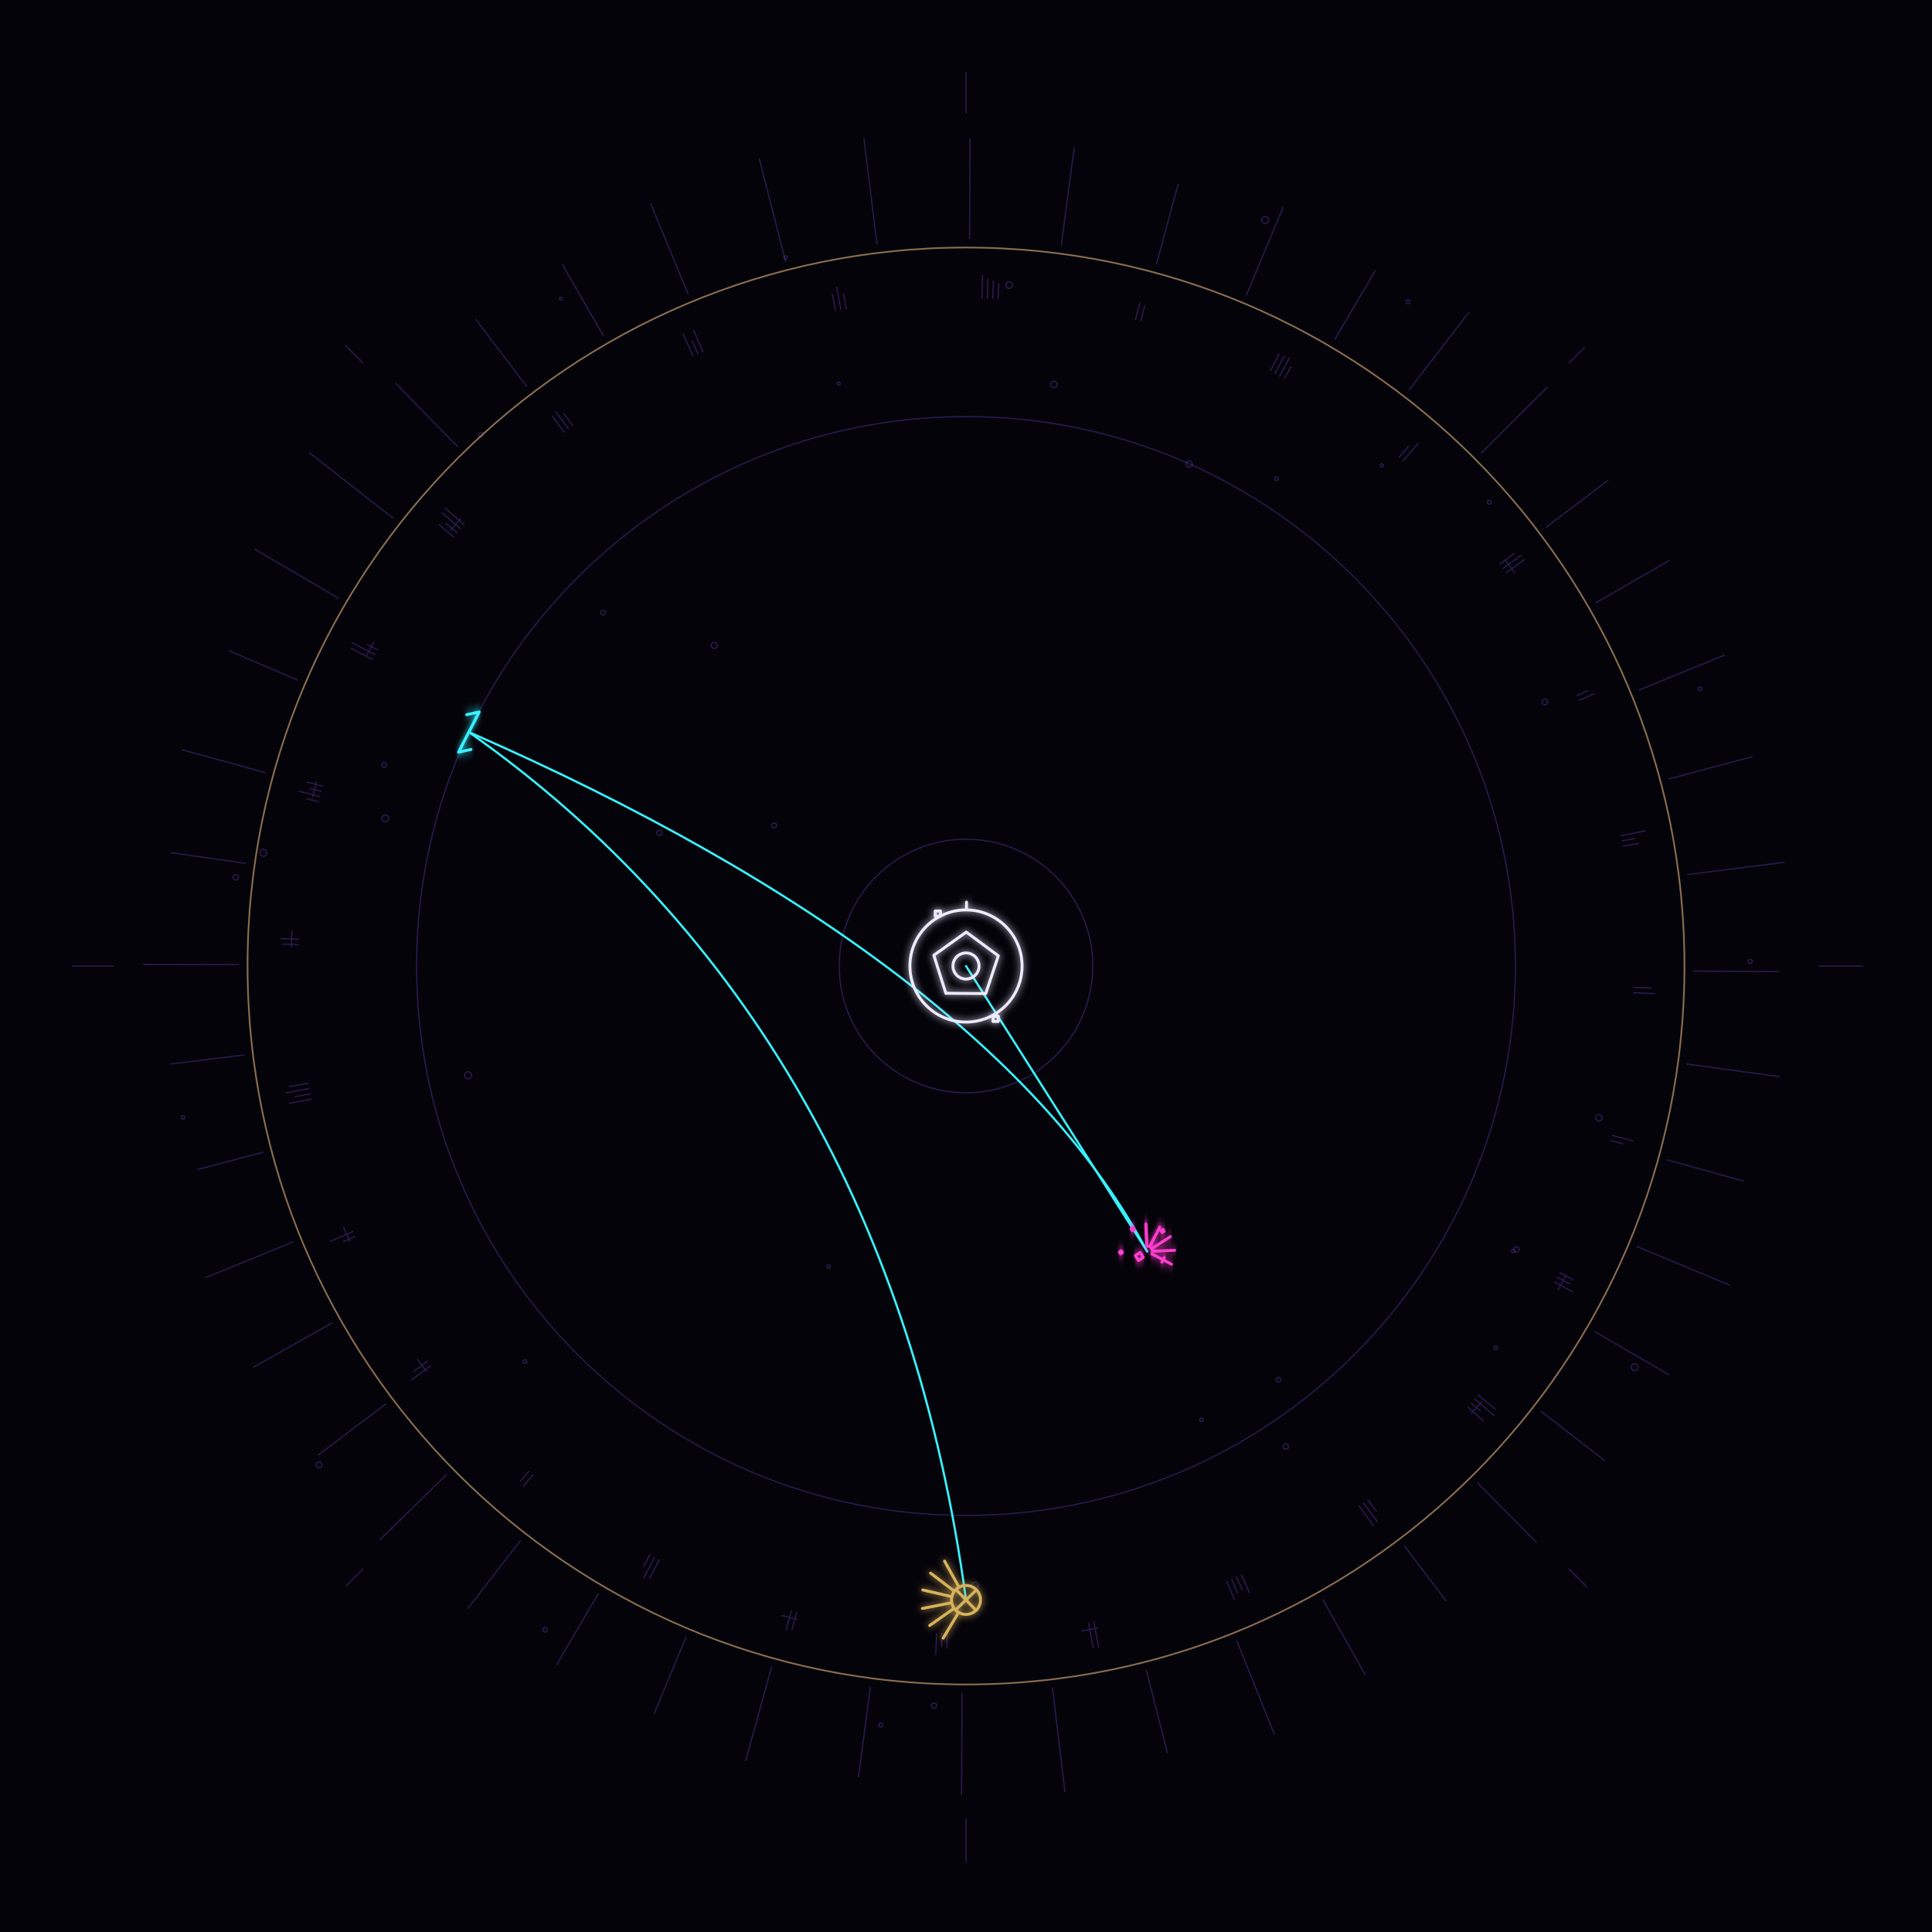
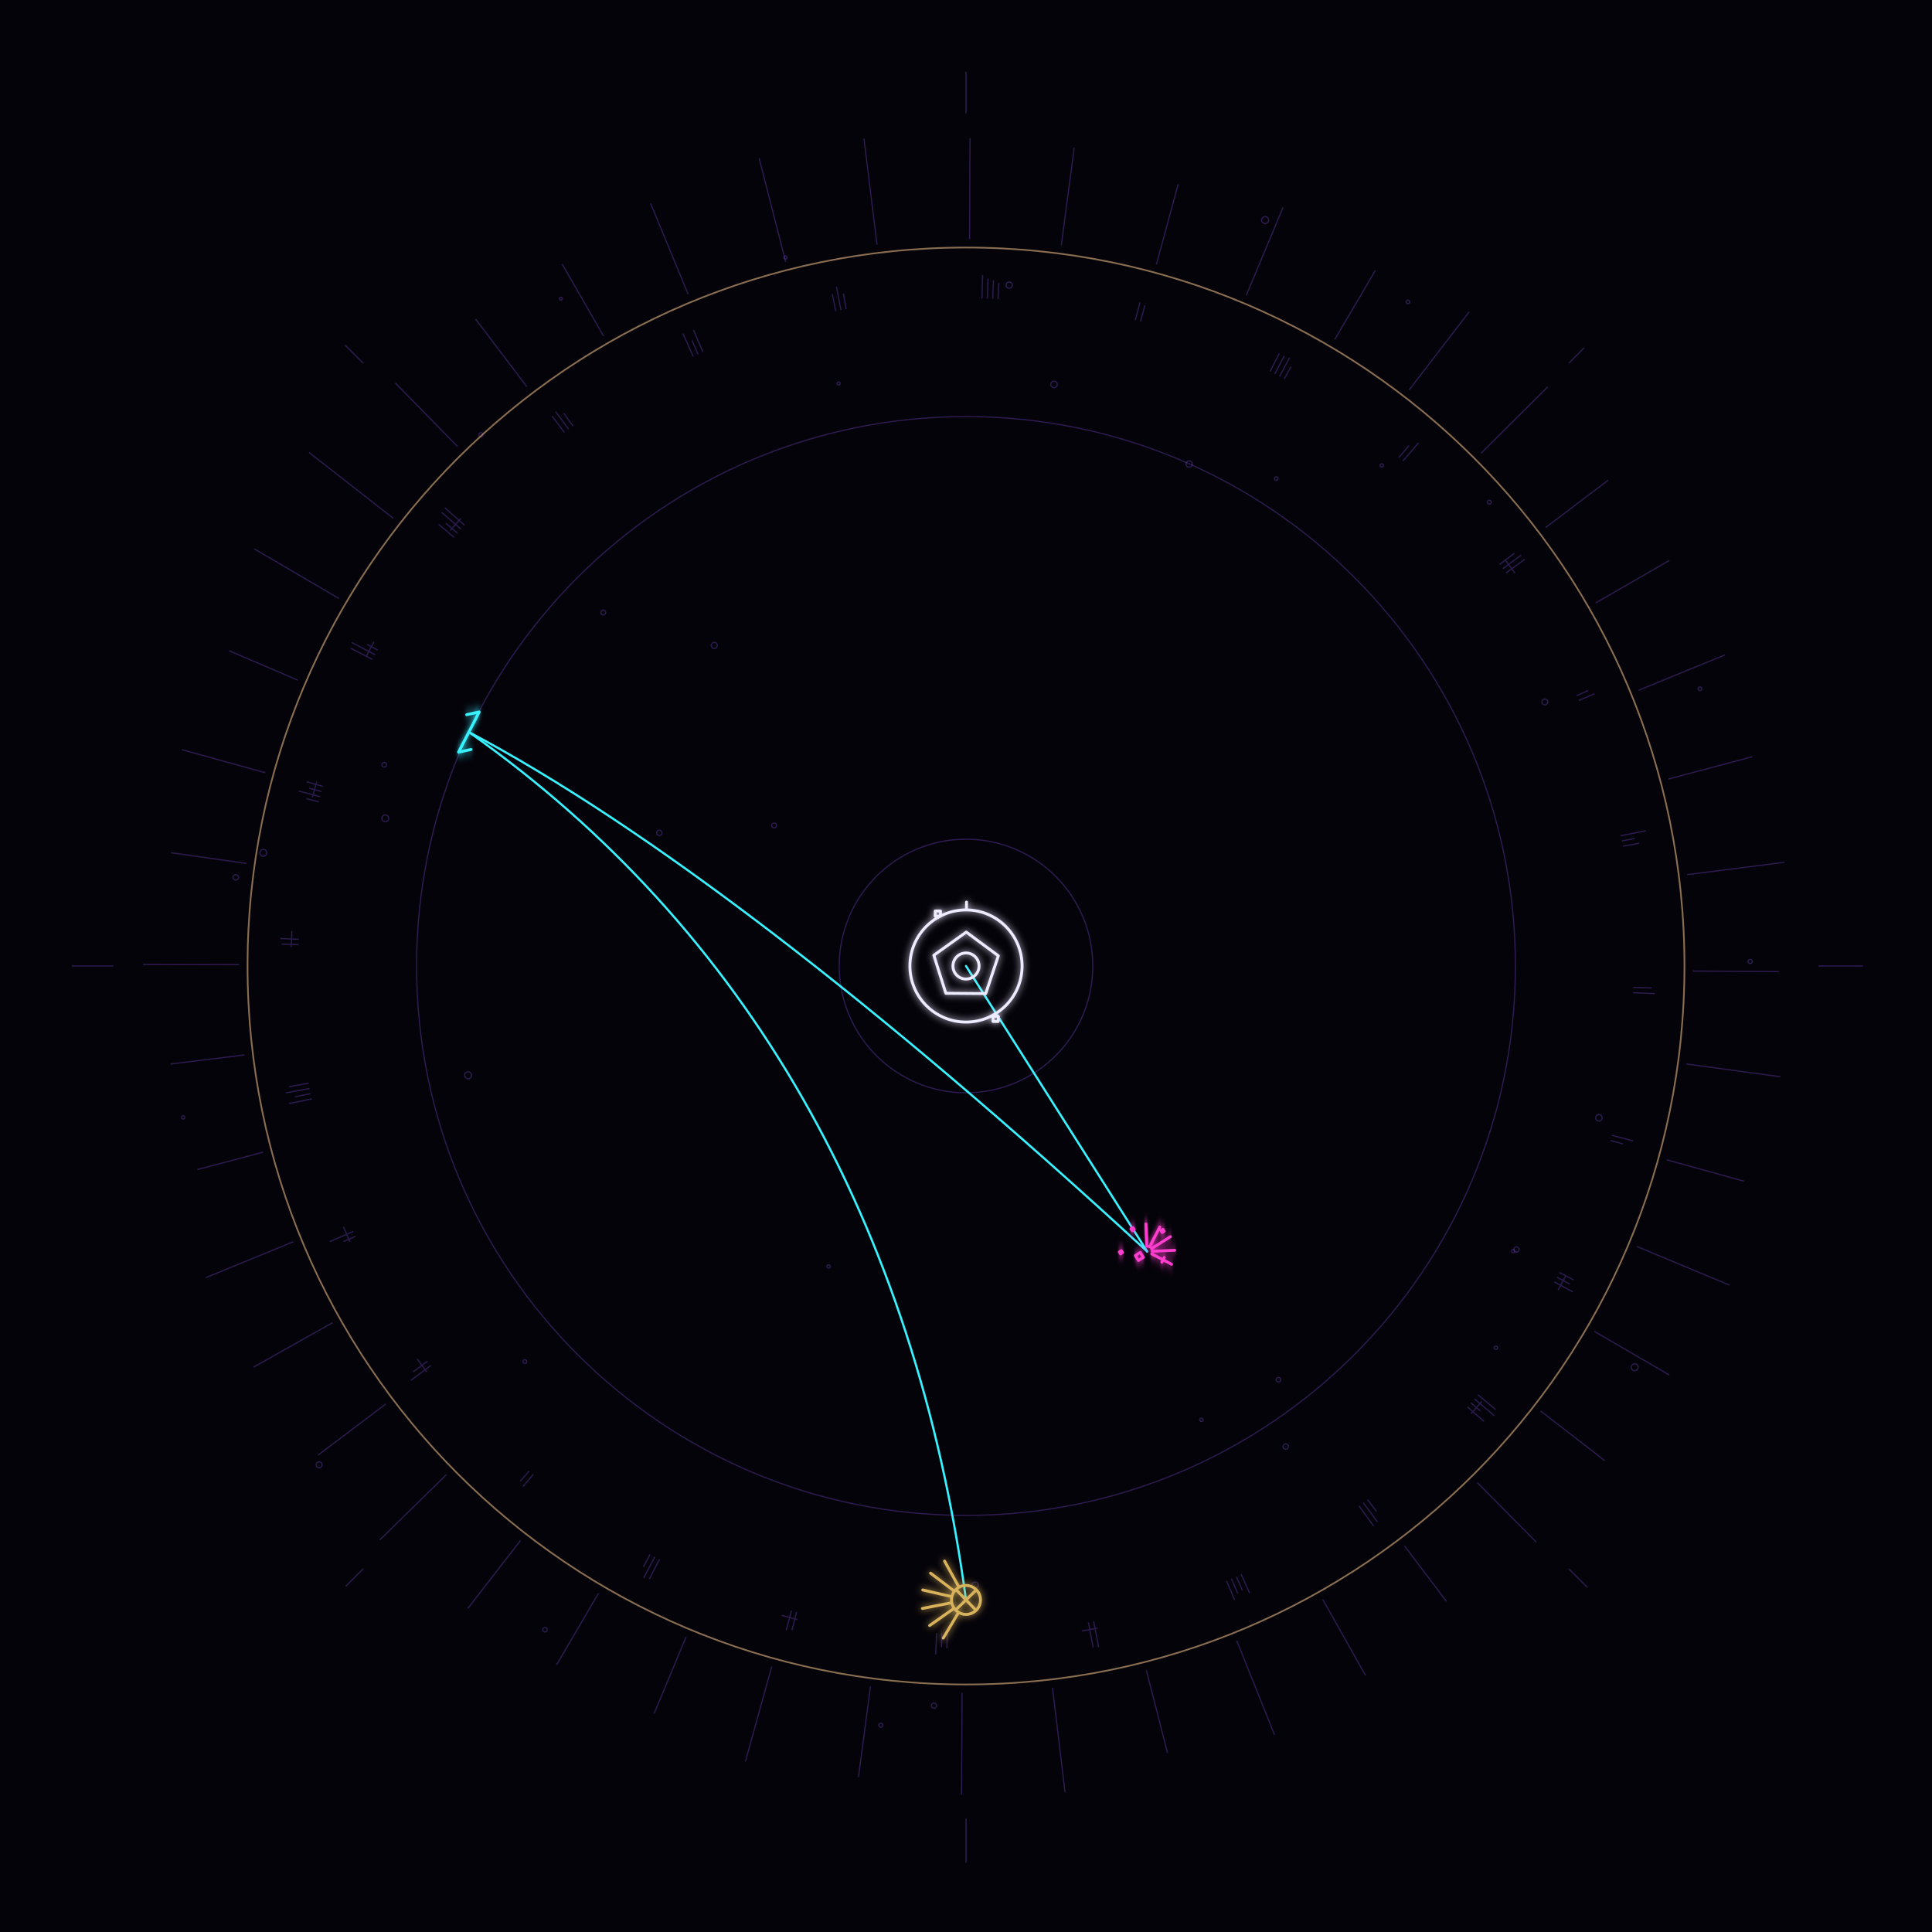
<svg xmlns="http://www.w3.org/2000/svg" viewBox="0 0 1600 1600" role="img">
  <defs>
    <filter id="sigil-glow" x="-30%" y="-30%" width="160%" height="160%">
      <feGaussianBlur stdDeviation="3" result="b" />
      <feMerge>
        <feMergeNode in="b" />
        <feMergeNode in="SourceGraphic" />
      </feMerge>
    </filter>
  </defs>
  <style>.sigil-node{fill:none;stroke-width:2.4;stroke-linecap:round;stroke-linejoin:round}.sigil-edge{fill:none;stroke-width:1.8;stroke-linecap:round}.sigil-region{fill:none;stroke-width:1.4}.sigil-boundary{fill:none;stroke:#D8B35C;stroke-width:1.4;stroke-opacity:0.55}.sigil-ornament{fill:none;stroke:#8E5CFF;stroke-opacity:0.28;stroke-width:1}.sigil-text{fill:#EDEBFF;font-family:ui-monospace,SFMono-Regular,Menlo,Consolas,monospace;font-size:15px;text-anchor:middle;dominant-baseline:middle}</style>
  <rect x="0" y="0" width="1600" height="1600" fill="#05030A" />
  <g class="sigil-layer sigil-layer-guide-geometry">
    <circle cx="800" cy="800" r="105" id="ornament-guide-0" class="sigil-ornament" stroke="#8E5CFF" />
    <circle cx="800" cy="800" r="455" id="ornament-guide-1" class="sigil-ornament" stroke="#8E5CFF" />
    <circle cx="800" cy="800" r="595" id="ornament-guide-2" class="sigil-ornament" stroke="#8E5CFF" />
    <path d="M800 94L800 59.481" id="ornament-cardinal-0" class="sigil-ornament" stroke="#8E5CFF" />
    <path d="M1299.217 300.783L1312.026 287.974" id="ornament-cardinal-1" class="sigil-ornament" stroke="#8E5CFF" />
    <path d="M1506 800L1542.906 800" id="ornament-cardinal-2" class="sigil-ornament" stroke="#8E5CFF" />
    <path d="M1299.217 1299.217L1314.492 1314.492" id="ornament-cardinal-3" class="sigil-ornament" stroke="#8E5CFF" />
    <path d="M800 1506L800 1542.657" id="ornament-cardinal-4" class="sigil-ornament" stroke="#8E5CFF" />
    <path d="M300.783 1299.217L286.287 1313.713" id="ornament-cardinal-5" class="sigil-ornament" stroke="#8E5CFF" />
    <path d="M94 800L59.509 800" id="ornament-cardinal-6" class="sigil-ornament" stroke="#8E5CFF" />
    <path d="M300.783 300.783L285.793 285.793" id="ornament-cardinal-7" class="sigil-ornament" stroke="#8E5CFF" />
  </g>
  <g class="sigil-layer sigil-layer-ornament-back">
    <path d="M1401.985 804.182L1473.239 804.677" id="ornament-filament-0" class="sigil-ornament" stroke="#8E5CFF" />
    <path d="M1396.51 881.119L1474.331 891.702" id="ornament-filament-1" class="sigil-ornament" stroke="#8E5CFF" />
    <path d="M1380.213 960.49L1444.226 978.197" id="ornament-filament-2" class="sigil-ornament" stroke="#8E5CFF" />
    <path d="M1355.426 1032.177L1432.22 1064.278" id="ornament-filament-3" class="sigil-ornament" stroke="#8E5CFF" />
    <path d="M1320.409 1102.62L1382.467 1138.707" id="ornament-filament-4" class="sigil-ornament" stroke="#8E5CFF" />
    <path d="M1275.97 1168.587L1328.844 1209.532" id="ornament-filament-5" class="sigil-ornament" stroke="#8E5CFF" />
    <path d="M1223.492 1227.853L1272.341 1277.205" id="ornament-filament-6" class="sigil-ornament" stroke="#8E5CFF" />
    <path d="M1163.099 1280.17L1197.897 1326.188" id="ornament-filament-7" class="sigil-ornament" stroke="#8E5CFF" />
    <path d="M1095.412 1324.534L1130.88 1387.512" id="ornament-filament-8" class="sigil-ornament" stroke="#8E5CFF" />
    <path d="M1024.21 1358.69L1055.545 1436.772" id="ornament-filament-9" class="sigil-ornament" stroke="#8E5CFF" />
    <path d="M949.32 1383.187L966.871 1451.734" id="ornament-filament-10" class="sigil-ornament" stroke="#8E5CFF" />
    <path d="M871.632 1397.723L881.993 1484.181" id="ornament-filament-11" class="sigil-ornament" stroke="#8E5CFF" />
    <path d="M796.757 1401.991L796.302 1486.438" id="ornament-filament-12" class="sigil-ornament" stroke="#8E5CFF" />
    <path d="M720.875 1396.777L710.923 1471.841" id="ornament-filament-13" class="sigil-ornament" stroke="#8E5CFF" />
    <path d="M639.143 1380.111L617.366 1458.648" id="ornament-filament-14" class="sigil-ornament" stroke="#8E5CFF" />
    <path d="M568.209 1355.587L541.703 1419.121" id="ornament-filament-15" class="sigil-ornament" stroke="#8E5CFF" />
    <path d="M495.686 1319.42L460.884 1378.822" id="ornament-filament-16" class="sigil-ornament" stroke="#8E5CFF" />
    <path d="M431.093 1275.722L387.451 1332" id="ornament-filament-17" class="sigil-ornament" stroke="#8E5CFF" />
    <path d="M369.822 1221.13L314.522 1275.267" id="ornament-filament-18" class="sigil-ornament" stroke="#8E5CFF" />
    <path d="M319.529 1162.701L263.48 1205.011" id="ornament-filament-19" class="sigil-ornament" stroke="#8E5CFF" />
    <path d="M275.432 1095.351L209.896 1132.249" id="ornament-filament-20" class="sigil-ornament" stroke="#8E5CFF" />
    <path d="M242.988 1028.346L170.369 1058.116" id="ornament-filament-21" class="sigil-ornament" stroke="#8E5CFF" />
    <path d="M218.064 954.125L163.356 968.614" id="ornament-filament-22" class="sigil-ornament" stroke="#8E5CFF" />
    <path d="M202.518 873.619L141.279 881.164" id="ornament-filament-23" class="sigil-ornament" stroke="#8E5CFF" />
    <path d="M198.001 798.82L118.514 798.664" id="ornament-filament-24" class="sigil-ornament" stroke="#8E5CFF" />
    <path d="M204.021 715.069L141.562 706.169" id="ornament-filament-25" class="sigil-ornament" stroke="#8E5CFF" />
    <path d="M219.678 639.904L150.631 620.856" id="ornament-filament-26" class="sigil-ornament" stroke="#8E5CFF" />
    <path d="M246.517 563.229L189.68 538.915" id="ornament-filament-27" class="sigil-ornament" stroke="#8E5CFF" />
    <path d="M280.628 495.604L210.645 454.588" id="ornament-filament-28" class="sigil-ornament" stroke="#8E5CFF" />
    <path d="M325.717 429.245L255.932 374.693" id="ornament-filament-29" class="sigil-ornament" stroke="#8E5CFF" />
    <path d="M378.902 369.791L327.429 317.205" id="ornament-filament-30" class="sigil-ornament" stroke="#8E5CFF" />
    <path d="M436.33 320.262L393.914 264.309" id="ornament-filament-31" class="sigil-ornament" stroke="#8E5CFF" />
    <path d="M499.775 278.206L465.599 218.807" id="ornament-filament-32" class="sigil-ornament" stroke="#8E5CFF" />
    <path d="M569.916 243.704L538.794 168.459" id="ornament-filament-33" class="sigil-ornament" stroke="#8E5CFF" />
    <path d="M650.657 216.819L628.741 131.236" id="ornament-filament-34" class="sigil-ornament" stroke="#8E5CFF" />
    <path d="M726.307 202.528L715.461 114.595" id="ornament-filament-35" class="sigil-ornament" stroke="#8E5CFF" />
    <path d="M802.949 198.007L803.359 114.381" id="ornament-filament-36" class="sigil-ornament" stroke="#8E5CFF" />
    <path d="M878.918 203.195L889.632 122.17" id="ornament-filament-37" class="sigil-ornament" stroke="#8E5CFF" />
    <path d="M957.676 219.016L975.709 152.569" id="ornament-filament-38" class="sigil-ornament" stroke="#8E5CFF" />
    <path d="M1032.141 244.559L1062.547 171.805" id="ornament-filament-39" class="sigil-ornament" stroke="#8E5CFF" />
    <path d="M1105.347 281.187L1139.082 223.867" id="ornament-filament-40" class="sigil-ornament" stroke="#8E5CFF" />
    <path d="M1167.04 322.836L1216.658 258.331" id="ornament-filament-41" class="sigil-ornament" stroke="#8E5CFF" />
    <path d="M1226.617 375.263L1281.805 320.318" id="ornament-filament-42" class="sigil-ornament" stroke="#8E5CFF" />
    <path d="M1280.102 436.812L1331.792 397.709" id="ornament-filament-43" class="sigil-ornament" stroke="#8E5CFF" />
    <path d="M1321.507 499.277L1382.496 464.108" id="ornament-filament-44" class="sigil-ornament" stroke="#8E5CFF" />
    <path d="M1357.017 571.667L1428.584 542.33" id="ornament-filament-45" class="sigil-ornament" stroke="#8E5CFF" />
    <path d="M1381.743 645.147L1451.121 626.679" id="ornament-filament-46" class="sigil-ornament" stroke="#8E5CFF" />
    <path d="M1397.224 724.318L1477.937 714.09" id="ornament-filament-47" class="sigil-ornament" stroke="#8E5CFF" />
    <path d="M1352.717 817.693L1367.662 818.171M1352.558 822.114L1370.324 822.825" id="ornament-rune-0" class="sigil-ornament" stroke="#8E5CFF" />
    <path d="M1334.922 940.24L1352.431 944.831M1333.783 944.515L1344.158 947.324" id="ornament-rune-1" class="sigil-ornament" stroke="#8E5CFF" />
    <path d="M1291.323 1053.792L1302.977 1059.812M1289.277 1057.715L1300.048 1063.388M1287.2 1061.621L1302.625 1069.904M1296.654 1056.546L1290.354 1068.391" id="ornament-rune-2" class="sigil-ornament" stroke="#8E5CFF" />
    <path d="M1223.954 1155.066L1238.626 1167.354M1221.1 1158.446L1237.571 1172.466M1218.219 1161.804L1225.89 1168.44M1215.311 1165.138L1228.859 1177.049M1227.115 1160.63L1218.338 1170.776" id="ornament-rune-3" class="sigil-ornament" stroke="#8E5CFF" />
    <path d="M1132.55 1241.836L1140.02 1251.761M1129.005 1244.482L1140.693 1260.273M1125.439 1247.1L1137.527 1263.707" id="ornament-rune-4" class="sigil-ornament" stroke="#8E5CFF" />
    <path d="M1027.912 1303.85L1034.905 1319.31M1023.874 1305.657L1029.004 1317.245M1019.822 1307.432L1025.089 1319.591M1015.755 1309.175L1022.426 1324.917" id="ornament-rune-5" class="sigil-ornament" stroke="#8E5CFF" />
    <path d="M905.742 1342.796L909.913 1364.211M901.396 1343.625L905.328 1364.703M909.083 1348.254L895.895 1350.713" id="ornament-rune-6" class="sigil-ornament" stroke="#8E5CFF" />
    <path d="M784.518 1352.783L784.172 1365.127M780.096 1352.642L779.68 1364.198M775.676 1352.465L774.892 1370.268" id="ornament-rune-7" class="sigil-ornament" stroke="#8E5CFF" />
    <path d="M659.76 1334.922L655.815 1349.969M655.485 1333.783L651.077 1350.063M660.402 1341.289L647.452 1337.783" id="ornament-rune-8" class="sigil-ornament" stroke="#8E5CFF" />
    <path d="M546.208 1291.323L537.791 1307.618M542.285 1289.277L533.003 1306.9M538.379 1287.2L532.811 1297.568" id="ornament-rune-9" class="sigil-ornament" stroke="#8E5CFF" />
    <path d="M441.554 1221.1L432.983 1231.169M438.196 1218.219L430.818 1226.747" id="ornament-rune-10" class="sigil-ornament" stroke="#8E5CFF" />
    <path d="M356.837 1130.78L340.385 1143.061M354.205 1127.225L342.274 1135.983M353.37 1136.159L345.432 1125.344" id="ornament-rune-11" class="sigil-ornament" stroke="#8E5CFF" />
    <path d="M294.343 1023.874L284.52 1028.223M292.568 1019.822L273.132 1028.241M289.766 1028.346L284.433 1016.036" id="ornament-rune-12" class="sigil-ornament" stroke="#8E5CFF" />
    <path d="M258.067 910.081L239.179 913.917M257.204 905.742L244.231 908.269M256.375 901.396L236.727 905.061M255.582 897.044L239.333 899.94" id="ornament-rune-13" class="sigil-ornament" stroke="#8E5CFF" />
    <path d="M247.283 782.307L233.147 781.855M247.442 777.886L232.163 777.274M241.219 784.35L241.756 770.945" id="ornament-rune-14" class="sigil-ornament" stroke="#8E5CFF" />
    <path d="M263.973 664.043L253.761 661.453M265.078 659.76L247.471 655.144M266.217 655.485L256.228 652.78M267.39 651.219L254.107 647.509M258.711 660.402L262.217 647.452" id="ornament-rune-15" class="sigil-ornament" stroke="#8E5CFF" />
    <path d="M308.677 546.208L290.566 536.852M310.723 542.285L291.341 532.076M312.8 538.379L303.907 533.604M303.346 543.454L309.646 531.609" id="ornament-rune-16" class="sigil-ornament" stroke="#8E5CFF" />
    <path d="M376.046 444.934L363.41 434.351M378.9 441.554L369.235 433.327M381.781 438.196L365.788 424.361M384.689 434.862L368.457 420.592M372.885 439.37L381.662 429.224" id="ornament-rune-17" class="sigil-ornament" stroke="#8E5CFF" />
    <path d="M467.45 358.164L457.216 344.567M470.995 355.518L460.107 340.809M474.561 352.9L466.818 342.262" id="ornament-rune-18" class="sigil-ornament" stroke="#8E5CFF" />
    <path d="M574.105 295.242L565.617 276.276M578.15 293.451L573.123 281.972M582.21 291.693L574.312 273.259" id="ornament-rune-19" class="sigil-ornament" stroke="#8E5CFF" />
    <path d="M692.088 257.631L689.259 243.413M696.43 256.785L692.734 237.4M700.779 255.974L698.429 243.087" id="ornament-rune-20" class="sigil-ornament" stroke="#8E5CFF" />
    <path d="M813.271 247.159L813.736 227.767M817.693 247.283L818.224 230.704M822.114 247.442L822.733 231.972M826.534 247.637L827.169 234.418" id="ornament-rune-21" class="sigil-ornament" stroke="#8E5CFF" />
    <path d="M940.24 265.078L944.069 250.474M944.515 266.217L948.116 252.917" id="ornament-rune-22" class="sigil-ornament" stroke="#8E5CFF" />
    <path d="M1051.825 307.666L1059.452 292.754M1055.756 309.696L1063.523 294.805M1059.67 311.758L1067.959 296.172M1063.567 313.851L1069.081 303.681" id="ornament-rune-23" class="sigil-ornament" stroke="#8E5CFF" />
    <path d="M1158.446 378.9L1166.9 368.968M1161.804 381.781L1174.737 366.831" id="ornament-rune-24" class="sigil-ornament" stroke="#8E5CFF" />
    <path d="M1241.836 467.45L1254.188 458.153M1244.482 470.995L1259.819 459.643M1247.1 474.561L1262.814 463.123M1246.63 463.841L1254.568 474.656" id="ornament-rune-25" class="sigil-ornament" stroke="#8E5CFF" />
    <path d="M1305.657 576.126L1315.366 571.828M1307.432 580.178L1320.519 574.509" id="ornament-rune-26" class="sigil-ornament" stroke="#8E5CFF" />
    <path d="M1342.369 692.088L1362.94 687.995M1343.215 696.43L1353.822 694.408M1344.026 700.779L1357.398 698.341" id="ornament-rune-27" class="sigil-ornament" stroke="#8E5CFF" />
    <circle cx="499.557" cy="507.254" r="2.017" id="ornament-dot-87" class="sigil-ornament" stroke="#8E5CFF" />
    <circle cx="1047.714" cy="182.248" r="2.88" id="ornament-dot-88" class="sigil-ornament" stroke="#8E5CFF" />
    <circle cx="1407.799" cy="570.398" r="1.545" id="ornament-dot-89" class="sigil-ornament" stroke="#8E5CFF" />
    <circle cx="218.054" cy="706.291" r="2.83" id="ornament-dot-90" class="sigil-ornament" stroke="#8E5CFF" />
    <circle cx="451.355" cy="1349.661" r="1.862" id="ornament-dot-91" class="sigil-ornament" stroke="#8E5CFF" />
    <circle cx="195.243" cy="726.547" r="2.298" id="ornament-dot-92" class="sigil-ornament" stroke="#8E5CFF" />
    <circle cx="546.012" cy="689.719" r="2.214" id="ornament-dot-93" class="sigil-ornament" stroke="#8E5CFF" />
    <circle cx="807.572" cy="1312.798" r="2.658" id="ornament-dot-94" class="sigil-ornament" stroke="#8E5CFF" />
    <circle cx="1056.979" cy="396.379" r="1.519" id="ornament-dot-95" class="sigil-ornament" stroke="#8E5CFF" />
    <circle cx="1353.792" cy="1132.296" r="2.861" id="ornament-dot-96" class="sigil-ornament" stroke="#8E5CFF" />
    <circle cx="650.553" cy="213.273" r="1.336" id="ornament-dot-97" class="sigil-ornament" stroke="#8E5CFF" />
    <circle cx="1233.375" cy="415.884" r="1.632" id="ornament-dot-98" class="sigil-ornament" stroke="#8E5CFF" />
    <circle cx="694.575" cy="317.581" r="1.272" id="ornament-dot-99" class="sigil-ornament" stroke="#8E5CFF" />
    <circle cx="1238.756" cy="1116.163" r="1.408" id="ornament-dot-100" class="sigil-ornament" stroke="#8E5CFF" />
    <circle cx="398.281" cy="360.069" r="1.795" id="ornament-dot-101" class="sigil-ornament" stroke="#8E5CFF" />
    <circle cx="591.524" cy="534.501" r="2.516" id="ornament-dot-102" class="sigil-ornament" stroke="#8E5CFF" />
    <circle cx="319.066" cy="677.73" r="2.845" id="ornament-dot-103" class="sigil-ornament" stroke="#8E5CFF" />
    <circle cx="1058.77" cy="1142.642" r="1.923" id="ornament-dot-104" class="sigil-ornament" stroke="#8E5CFF" />
    <circle cx="1255.882" cy="1034.767" r="2.208" id="ornament-dot-105" class="sigil-ornament" stroke="#8E5CFF" />
    <circle cx="1253.113" cy="1036.153" r="1.339" id="ornament-dot-106" class="sigil-ornament" stroke="#8E5CFF" />
    <circle cx="729.456" cy="1428.733" r="1.688" id="ornament-dot-107" class="sigil-ornament" stroke="#8E5CFF" />
    <circle cx="1279.39" cy="581.309" r="2.418" id="ornament-dot-108" class="sigil-ornament" stroke="#8E5CFF" />
    <circle cx="434.622" cy="1127.58" r="1.573" id="ornament-dot-109" class="sigil-ornament" stroke="#8E5CFF" />
    <circle cx="151.702" cy="925.361" r="1.375" id="ornament-dot-110" class="sigil-ornament" stroke="#8E5CFF" />
    <circle cx="1166.042" cy="250.016" r="1.509" id="ornament-dot-111" class="sigil-ornament" stroke="#8E5CFF" />
    <circle cx="264.247" cy="1213.105" r="2.471" id="ornament-dot-112" class="sigil-ornament" stroke="#8E5CFF" />
    <circle cx="387.705" cy="890.508" r="2.891" id="ornament-dot-113" class="sigil-ornament" stroke="#8E5CFF" />
    <circle cx="1064.777" cy="1197.982" r="2.237" id="ornament-dot-114" class="sigil-ornament" stroke="#8E5CFF" />
    <circle cx="1449.358" cy="796.239" r="1.754" id="ornament-dot-115" class="sigil-ornament" stroke="#8E5CFF" />
    <circle cx="835.749" cy="236.15" r="2.607" id="ornament-dot-116" class="sigil-ornament" stroke="#8E5CFF" />
    <circle cx="686.209" cy="1048.882" r="1.394" id="ornament-dot-117" class="sigil-ornament" stroke="#8E5CFF" />
    <circle cx="641.056" cy="683.637" r="2.04" id="ornament-dot-118" class="sigil-ornament" stroke="#8E5CFF" />
    <circle cx="773.473" cy="1412.548" r="2.191" id="ornament-dot-119" class="sigil-ornament" stroke="#8E5CFF" />
    <circle cx="318.174" cy="633.335" r="1.969" id="ornament-dot-120" class="sigil-ornament" stroke="#8E5CFF" />
    <circle cx="1144.324" cy="385.436" r="1.375" id="ornament-dot-121" class="sigil-ornament" stroke="#8E5CFF" />
    <circle cx="464.418" cy="247.323" r="1.209" id="ornament-dot-122" class="sigil-ornament" stroke="#8E5CFF" />
    <circle cx="984.835" cy="384.313" r="2.617" id="ornament-dot-123" class="sigil-ornament" stroke="#8E5CFF" />
    <circle cx="994.976" cy="1175.836" r="1.407" id="ornament-dot-124" class="sigil-ornament" stroke="#8E5CFF" />
    <circle cx="872.858" cy="318.388" r="2.683" id="ornament-dot-125" class="sigil-ornament" stroke="#8E5CFF" />
    <circle cx="1324.145" cy="925.71" r="2.666" id="ornament-dot-126" class="sigil-ornament" stroke="#8E5CFF" />
  </g>
  <g class="sigil-layer sigil-layer-semantic-regions">
    <circle cx="800" cy="800" r="595" id="boundary-host" class="sigil-boundary sigil-invocation-boundary" />
  </g>
  <g class="sigil-layer sigil-layer-semantic-edges">
    <path d="M800 800C827.726 843.689 878.737 924.069 950.032 1036.412" id="edge-e0_n0.0-_n1.0" class="sigil-edge sigil-edge-flow" stroke="#38F2FF" />
-     <path d="M950.032 1036.412C866.051 877.927 675.063 731.679 388.304 606.27" id="edge-e1_n1.0-_n2.0" class="sigil-edge sigil-edge-flow" stroke="#38F2FF" />
+     <path d="M950.032 1036.412C726.548 830.487 535.561 684.239 388.304 606.27" id="edge-e1_n1.0-_n2.0" class="sigil-edge sigil-edge-flow" stroke="#38F2FF" />
    <path d="M388.304 606.27C617.864 768.055 757.841 1012.423 800 1325" id="edge-e2_n2.0-_n3.0" class="sigil-edge sigil-edge-flow" stroke="#38F2FF" />
  </g>
  <g class="sigil-layer sigil-layer-semantic-nodes">
    <path d="M846.44 800C846.44 825.648 825.648 846.44 800 846.44C774.352 846.44 753.56 825.648 753.56 800C753.56 774.352 774.352 753.56 800 753.56C825.648 753.56 846.44 774.352 846.44 800M800 771.92L826.706 791.323L816.505 822.717L783.495 822.717L773.294 791.323ZM810.8 800C810.8 805.965 805.965 810.8 800 810.8C794.035 810.8 789.2 805.965 789.2 800C789.2 794.035 794.035 789.2 800 789.2C805.965 789.2 810.8 794.035 810.8 800M800 753.56L800 747.08M774.184 754.636L778.504 754.636L778.504 758.956L774.184 758.956ZM822.743 841.416L827.063 841.416L827.063 845.736L822.743 845.736Z" id="node-n0" class="sigil-node sigil-node-source" stroke="#EDEBFF" filter="url(#sigil-glow)" transform="rotate(0.464 800 800)" />
    <path d="M946.284 1034.262L930.254 1025.067M947.866 1032.674L938.604 1016.682M950.032 1032.092L950.032 1013.612M952.197 1032.674L961.459 1016.682M953.779 1034.262L969.809 1025.067M961.864 1027.134L964.014 1030.882M947.632 1041.692L952.432 1041.692L952.432 1046.492L947.632 1046.492ZM941.57 1015.563L943.49 1015.563L943.49 1017.483L941.57 1017.483ZM927.039 1035.687L928.959 1035.687L928.959 1037.607L927.039 1037.607ZM937.953 1054.136L939.873 1054.136L939.873 1056.056L937.953 1056.056Z" id="node-n1" class="sigil-node sigil-node-scatter" stroke="#FF3CCF" filter="url(#sigil-glow)" transform="rotate(57.472 950.032 1036.412)" />
    <path d="M388.304 587.55L388.304 624.99M380.144 594.27L388.304 587.55M396.464 618.27L388.304 624.99" id="node-n2" class="sigil-node sigil-node-stage" stroke="#38F2FF" filter="url(#sigil-glow)" transform="rotate(-152.829 388.304 606.27)" />
    <path d="M831.921 1343.311L810.409 1330.971M821.681 1354.735L807.07 1334.696M807.671 1360.992L802.502 1336.736M792.329 1360.992L797.498 1336.736M778.319 1354.735L792.93 1334.696M768.079 1343.311L789.591 1330.971M812 1325C812 1331.627 806.627 1337 800 1337C793.373 1337 788 1331.627 788 1325C788 1318.373 793.373 1313 800 1313C806.627 1313 812 1318.373 812 1325M791.6 1316.6L808.4 1333.4M808.4 1316.6L791.6 1333.4" id="node-n3" class="sigil-node sigil-node-collect" stroke="#D8B35C" filter="url(#sigil-glow)" transform="rotate(90.971 800 1325)" />
  </g>
</svg>
